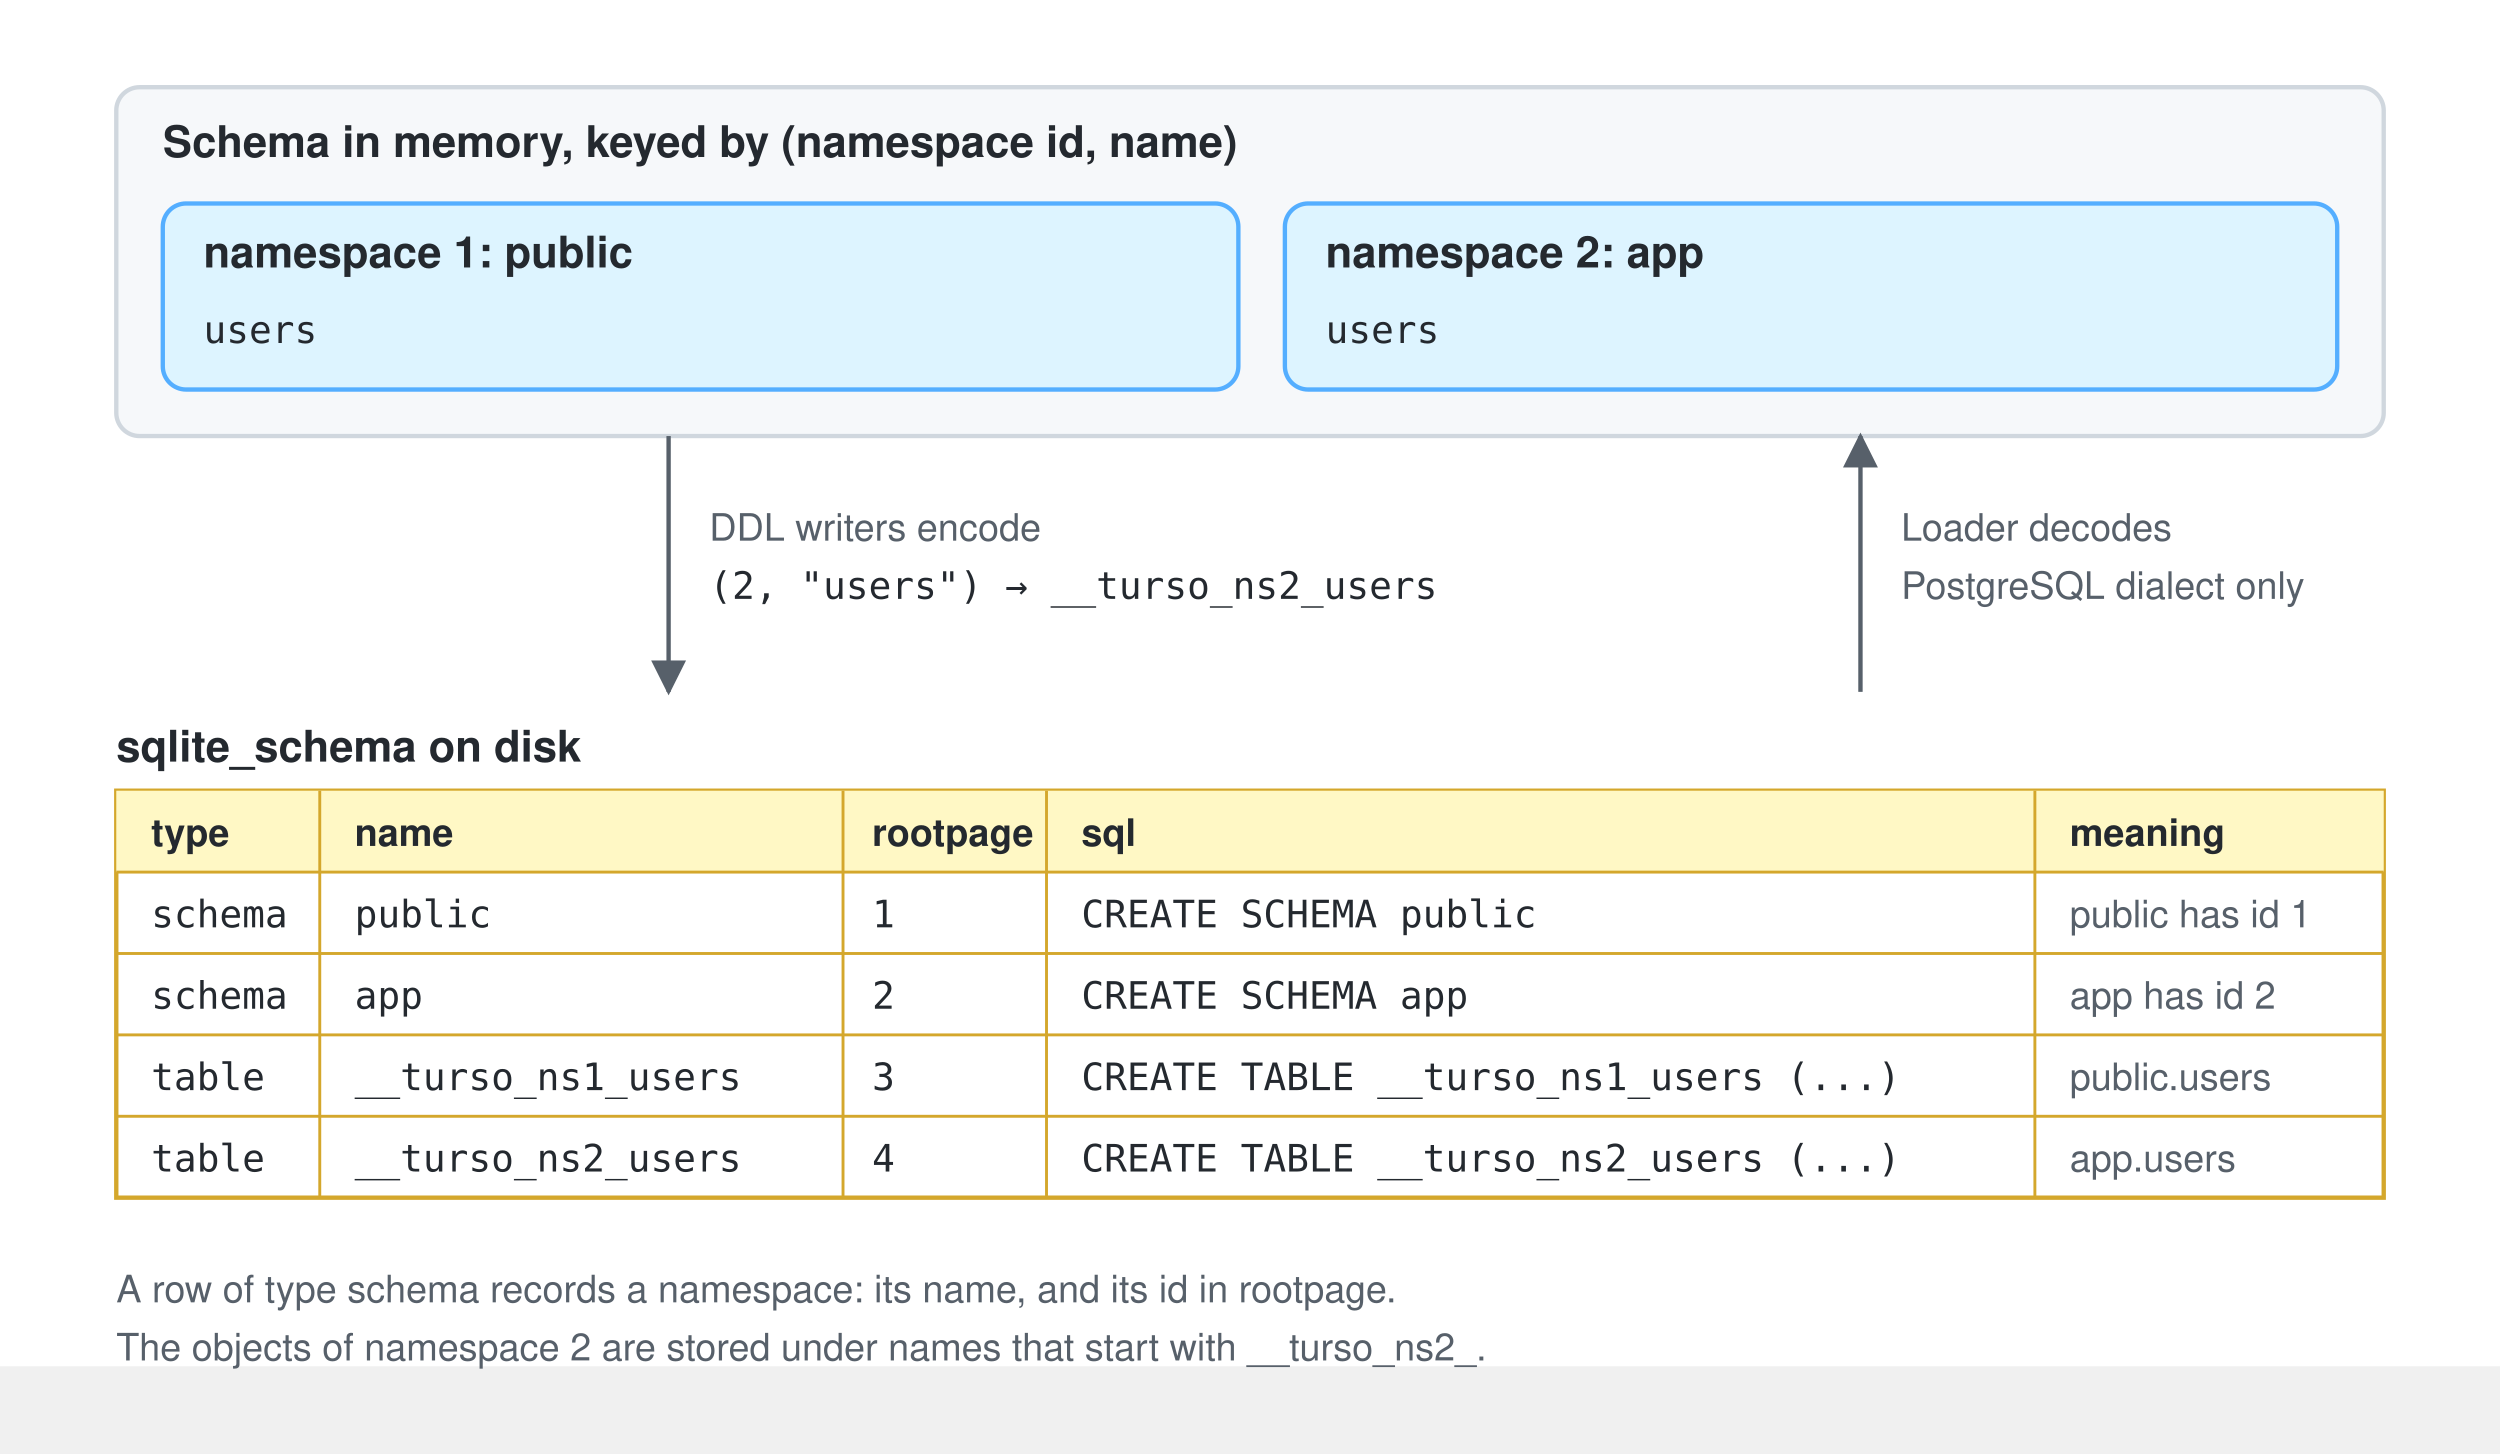
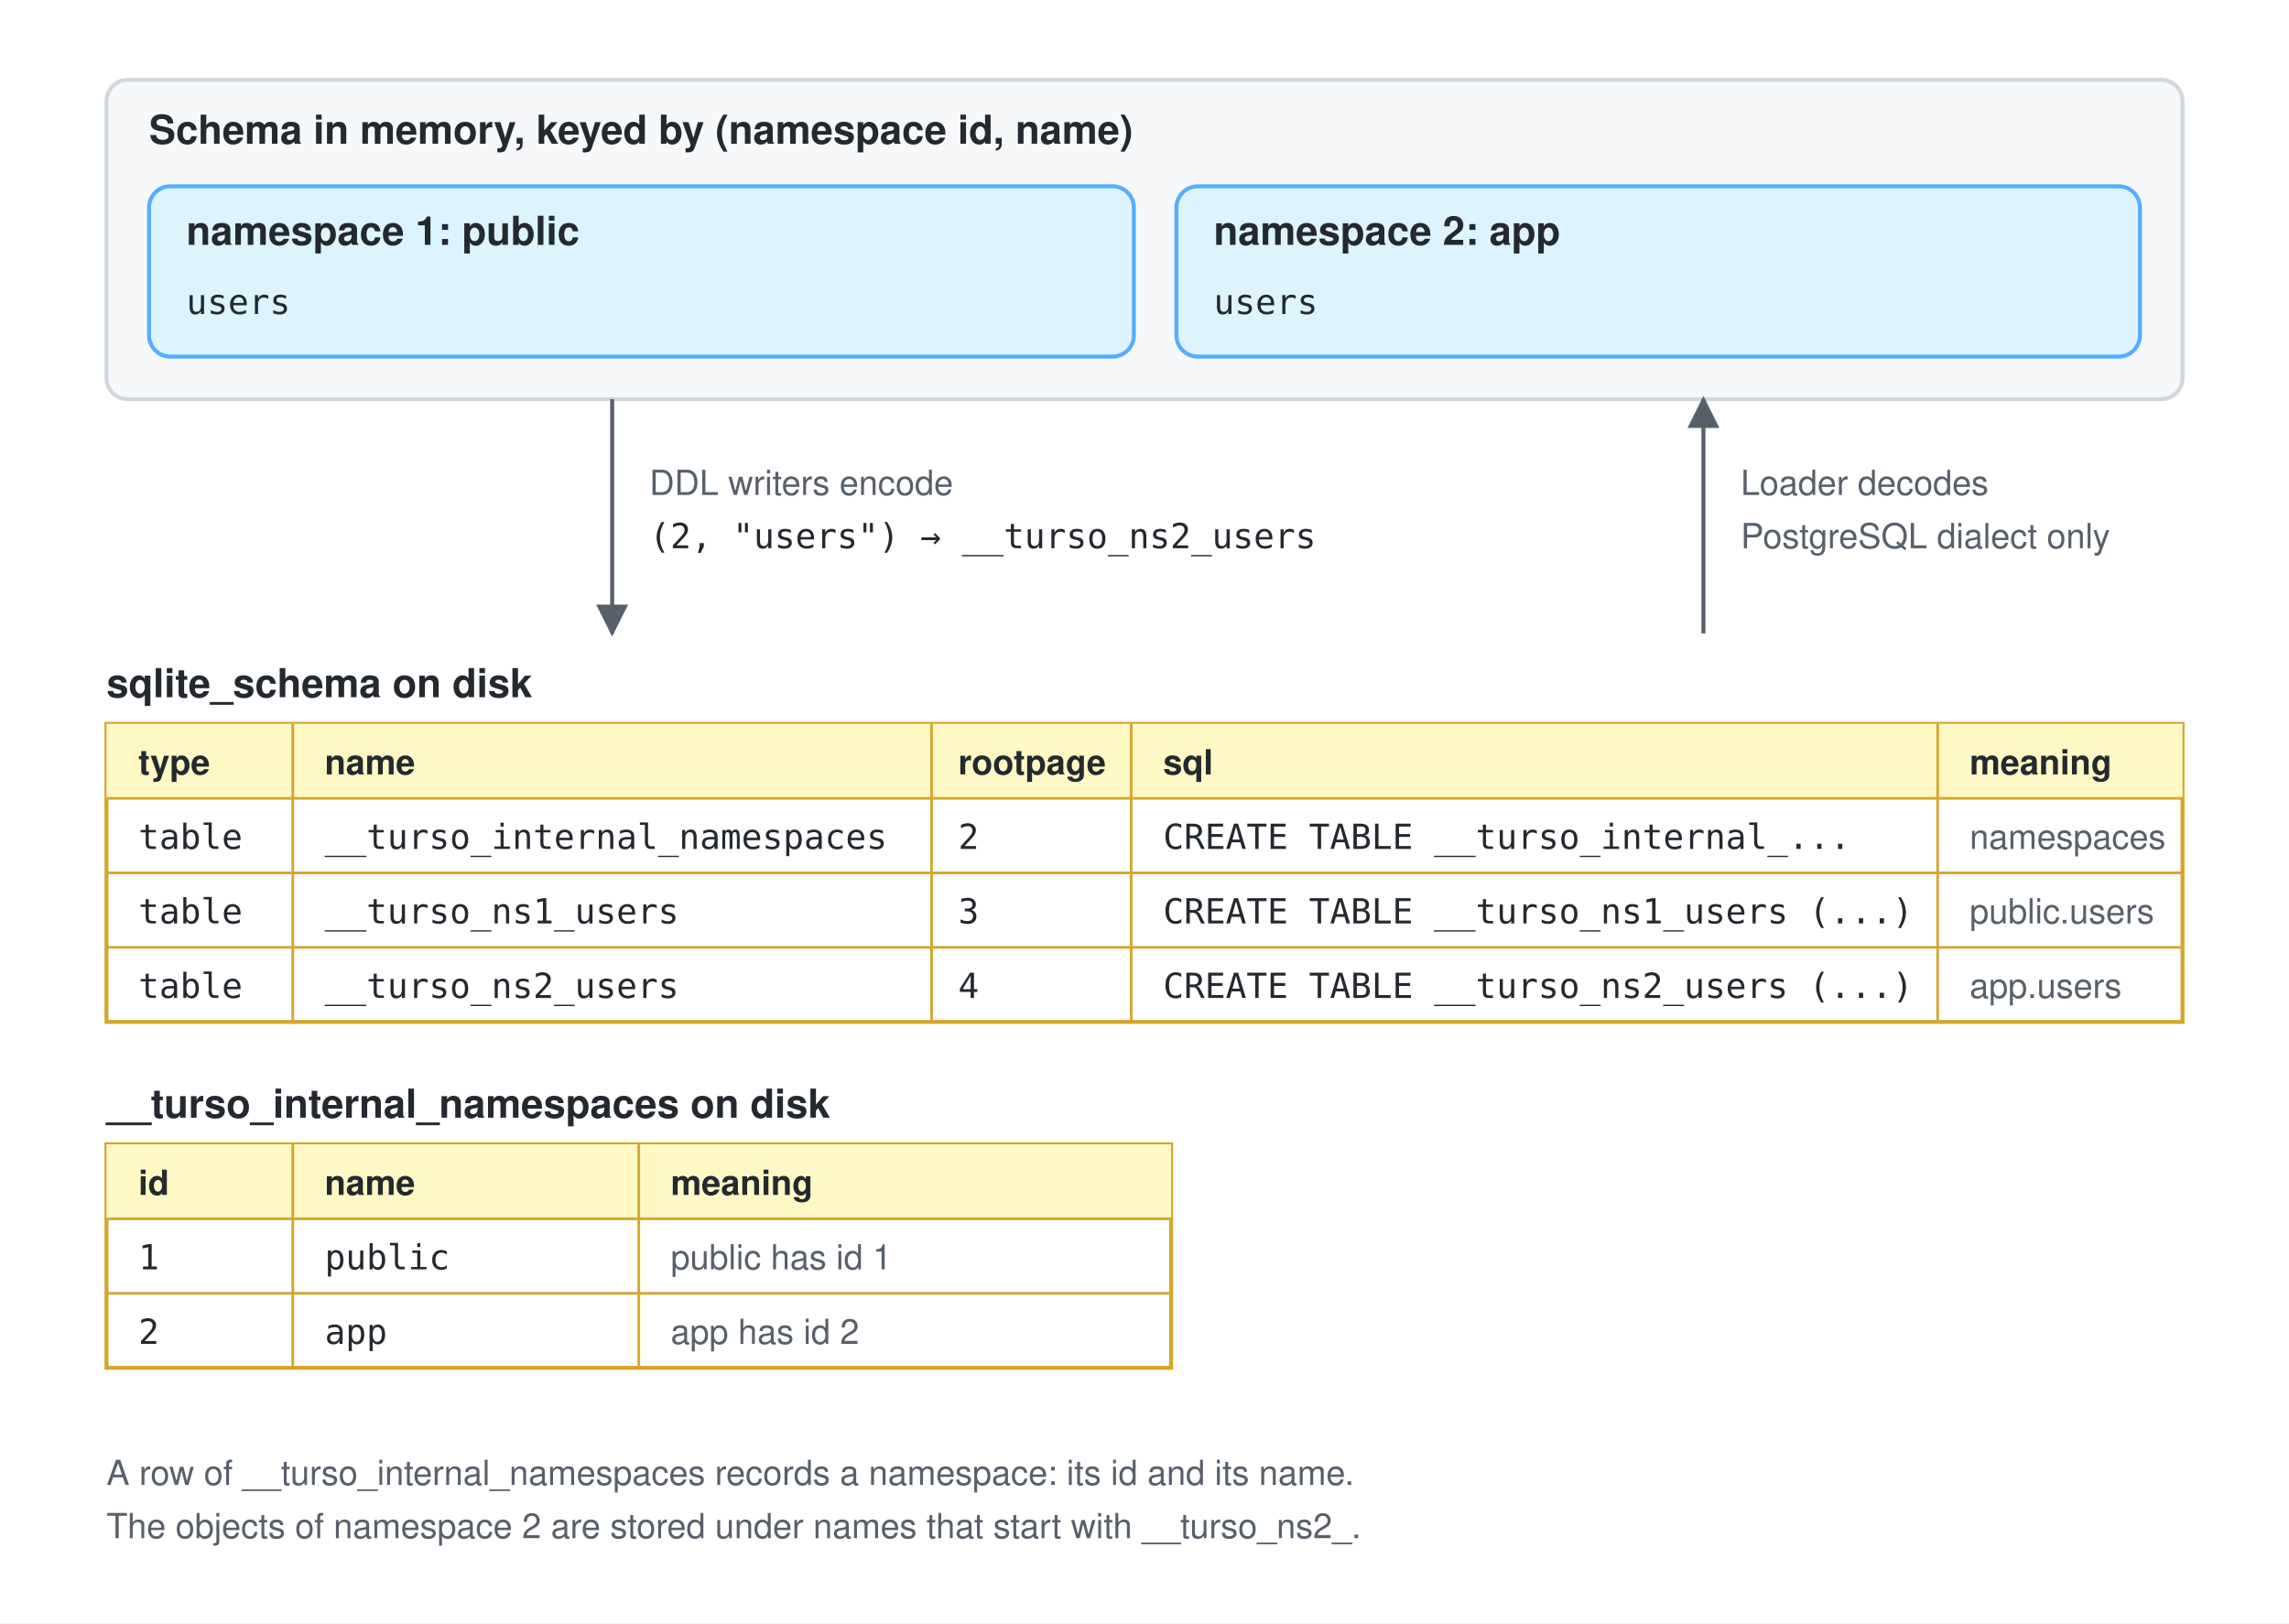
- <svg xmlns="http://www.w3.org/2000/svg" width="860" height="500" viewBox="0 0 860 500" font-family="-apple-system, 'Segoe UI', Helvetica, Arial, sans-serif" font-size="14">
+ <svg xmlns="http://www.w3.org/2000/svg" width="860" height="610" viewBox="0 0 860 610" font-family="-apple-system, 'Segoe UI', Helvetica, Arial, sans-serif" font-size="14">
  <defs>
    <marker id="arrow" viewBox="0 0 10 10" refX="9" refY="5" markerWidth="8" markerHeight="8" orient="auto-start-reverse">
      <path d="M 0 0 L 10 5 L 0 10 z" fill="#57606a" />
    </marker>
  </defs>
  <style>
    .box { fill: #f6f8fa; stroke: #d0d7de; stroke-width: 1.5; rx: 8; }
    .ns { fill: #ddf4ff; stroke: #54aeff; stroke-width: 1.5; rx: 8; }
    .table { fill: #ffffff; stroke: #d4a72c; stroke-width: 1.5; }
    .header { fill: #fff8c5; }
    .line { stroke: #d4a72c; stroke-width: 1; }
    .title { font-weight: 600; fill: #24292f; font-size: 15px; }
    .head { font-weight: 600; fill: #24292f; font-size: 13px; }
    .mono { font-family: Menlo, Consolas, monospace; font-size: 13px; fill: #24292f; }
    .label { fill: #57606a; font-size: 13px; }
    .arrow { stroke: #57606a; stroke-width: 1.5; fill: none; marker-end: url(#arrow); }
  </style>
-   <rect width="860" height="470" fill="#ffffff" />
+   <rect width="860" height="610" fill="#ffffff" />
  <rect class="box" x="40" y="30" width="780" height="120" />
  <text class="title" x="56" y="54">Schema in memory, keyed by (namespace id, name)</text>
  <rect class="ns" x="56" y="70" width="370" height="64" />
  <text class="title" x="70" y="92">namespace 1: public</text>
  <text class="mono" x="70" y="118">users</text>
  <rect class="ns" x="442" y="70" width="362" height="64" />
  <text class="title" x="456" y="92">namespace 2: app</text>
  <text class="mono" x="456" y="118">users</text>
  <path class="arrow" d="M 230 150 L 230 238" />
  <text class="label" x="244" y="186">DDL writers encode</text>
  <text class="mono" x="244" y="206">(2, "users") → __turso_ns2_users</text>
  <path class="arrow" d="M 640 238 L 640 150" />
  <text class="label" x="654" y="186">Loader decodes</text>
  <text class="label" x="654" y="206">PostgreSQL dialect only</text>
  <text class="title" x="40" y="262">sqlite_schema on disk</text>
-   <rect class="table" x="40" y="272" width="780" height="140" />
+   <rect class="table" x="40" y="272" width="780" height="112" />
  <rect class="header" x="40" y="272" width="780" height="28" />
  <line class="line" x1="40" y1="300" x2="820" y2="300" />
  <line class="line" x1="40" y1="328" x2="820" y2="328" />
  <line class="line" x1="40" y1="356" x2="820" y2="356" />
-   <line class="line" x1="40" y1="384" x2="820" y2="384" />
-   <line class="line" x1="110" y1="272" x2="110" y2="412" />
-   <line class="line" x1="290" y1="272" x2="290" y2="412" />
-   <line class="line" x1="360" y1="272" x2="360" y2="412" />
-   <line class="line" x1="700" y1="272" x2="700" y2="412" />
+   <line class="line" x1="110" y1="272" x2="110" y2="384" />
+   <line class="line" x1="350" y1="272" x2="350" y2="384" />
+   <line class="line" x1="425" y1="272" x2="425" y2="384" />
+   <line class="line" x1="728" y1="272" x2="728" y2="384" />
  <text class="head" x="52" y="291">type</text>
  <text class="head" x="122" y="291">name</text>
-   <text class="head" x="300" y="291">rootpage</text>
-   <text class="head" x="372" y="291">sql</text>
-   <text class="head" x="712" y="291">meaning</text>
-   <text class="mono" x="52" y="319">schema</text>
-   <text class="mono" x="122" y="319">public</text>
-   <text class="mono" x="300" y="319">1</text>
-   <text class="mono" x="372" y="319">CREATE SCHEMA public</text>
-   <text class="label" x="712" y="319">public has id 1</text>
-   <text class="mono" x="52" y="347">schema</text>
-   <text class="mono" x="122" y="347">app</text>
-   <text class="mono" x="300" y="347">2</text>
-   <text class="mono" x="372" y="347">CREATE SCHEMA app</text>
-   <text class="label" x="712" y="347">app has id 2</text>
+   <text class="head" x="360" y="291">rootpage</text>
+   <text class="head" x="437" y="291">sql</text>
+   <text class="head" x="740" y="291">meaning</text>
+   <text class="mono" x="52" y="319">table</text>
+   <text class="mono" x="122" y="319">__turso_internal_namespaces</text>
+   <text class="mono" x="360" y="319">2</text>
+   <text class="mono" x="437" y="319">CREATE TABLE __turso_internal_...</text>
+   <text class="label" x="740" y="319">namespaces</text>
+   <text class="mono" x="52" y="347">table</text>
+   <text class="mono" x="122" y="347">__turso_ns1_users</text>
+   <text class="mono" x="360" y="347">3</text>
+   <text class="mono" x="437" y="347">CREATE TABLE __turso_ns1_users (...)</text>
+   <text class="label" x="740" y="347">public.users</text>
  <text class="mono" x="52" y="375">table</text>
-   <text class="mono" x="122" y="375">__turso_ns1_users</text>
-   <text class="mono" x="300" y="375">3</text>
-   <text class="mono" x="372" y="375">CREATE TABLE __turso_ns1_users (...)</text>
-   <text class="label" x="712" y="375">public.users</text>
-   <text class="mono" x="52" y="403">table</text>
-   <text class="mono" x="122" y="403">__turso_ns2_users</text>
-   <text class="mono" x="300" y="403">4</text>
-   <text class="mono" x="372" y="403">CREATE TABLE __turso_ns2_users (...)</text>
-   <text class="label" x="712" y="403">app.users</text>
-   <text class="label" x="40" y="448">A row of type schema records a namespace: its name, and its id in rootpage.</text>
-   <text class="label" x="40" y="468">The objects of namespace 2 are stored under names that start with __turso_ns2_.</text>
+   <text class="mono" x="122" y="375">__turso_ns2_users</text>
+   <text class="mono" x="360" y="375">4</text>
+   <text class="mono" x="437" y="375">CREATE TABLE __turso_ns2_users (...)</text>
+   <text class="label" x="740" y="375">app.users</text>
+   <text class="title" x="40" y="420">__turso_internal_namespaces on disk</text>
+   <rect class="table" x="40" y="430" width="400" height="84" />
+   <rect class="header" x="40" y="430" width="400" height="28" />
+   <line class="line" x1="40" y1="458" x2="440" y2="458" />
+   <line class="line" x1="40" y1="486" x2="440" y2="486" />
+   <line class="line" x1="110" y1="430" x2="110" y2="514" />
+   <line class="line" x1="240" y1="430" x2="240" y2="514" />
+   <text class="head" x="52" y="449">id</text>
+   <text class="head" x="122" y="449">name</text>
+   <text class="head" x="252" y="449">meaning</text>
+   <text class="mono" x="52" y="477">1</text>
+   <text class="mono" x="122" y="477">public</text>
+   <text class="label" x="252" y="477">public has id 1</text>
+   <text class="mono" x="52" y="505">2</text>
+   <text class="mono" x="122" y="505">app</text>
+   <text class="label" x="252" y="505">app has id 2</text>
+   <text class="label" x="40" y="558">A row of __turso_internal_namespaces records a namespace: its id and its name.</text>
+   <text class="label" x="40" y="578">The objects of namespace 2 are stored under names that start with __turso_ns2_.</text>
</svg>
